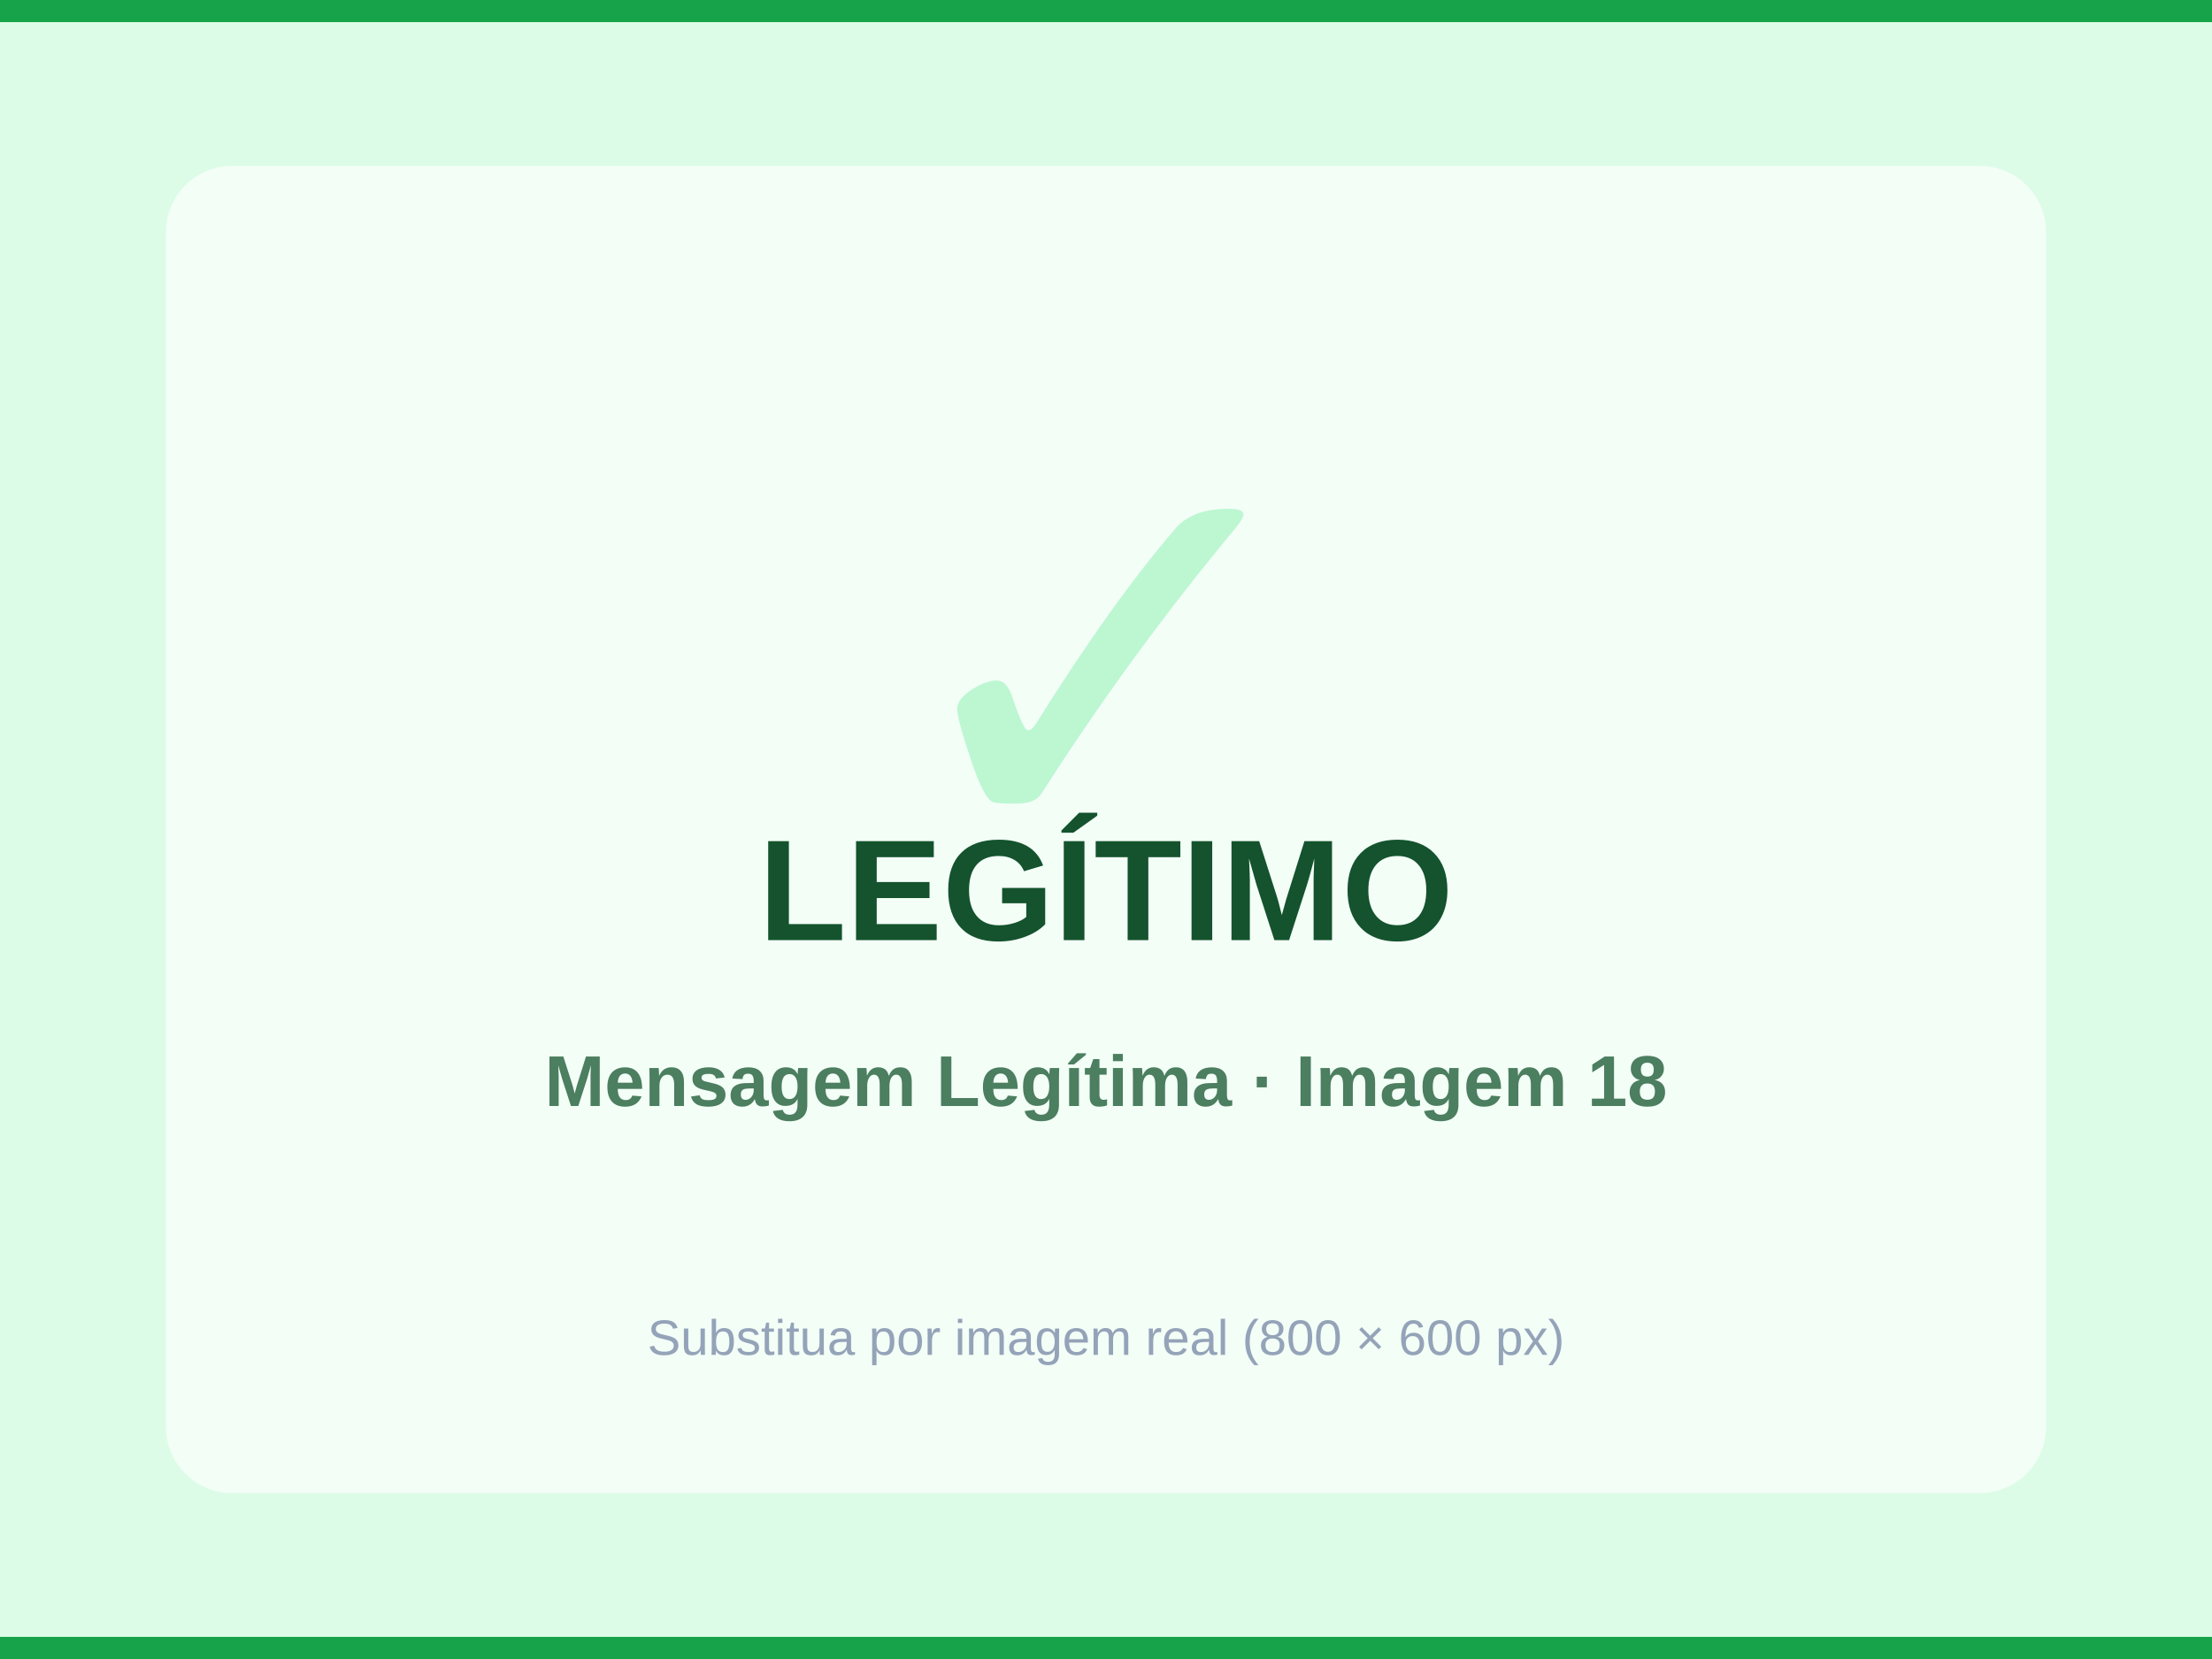
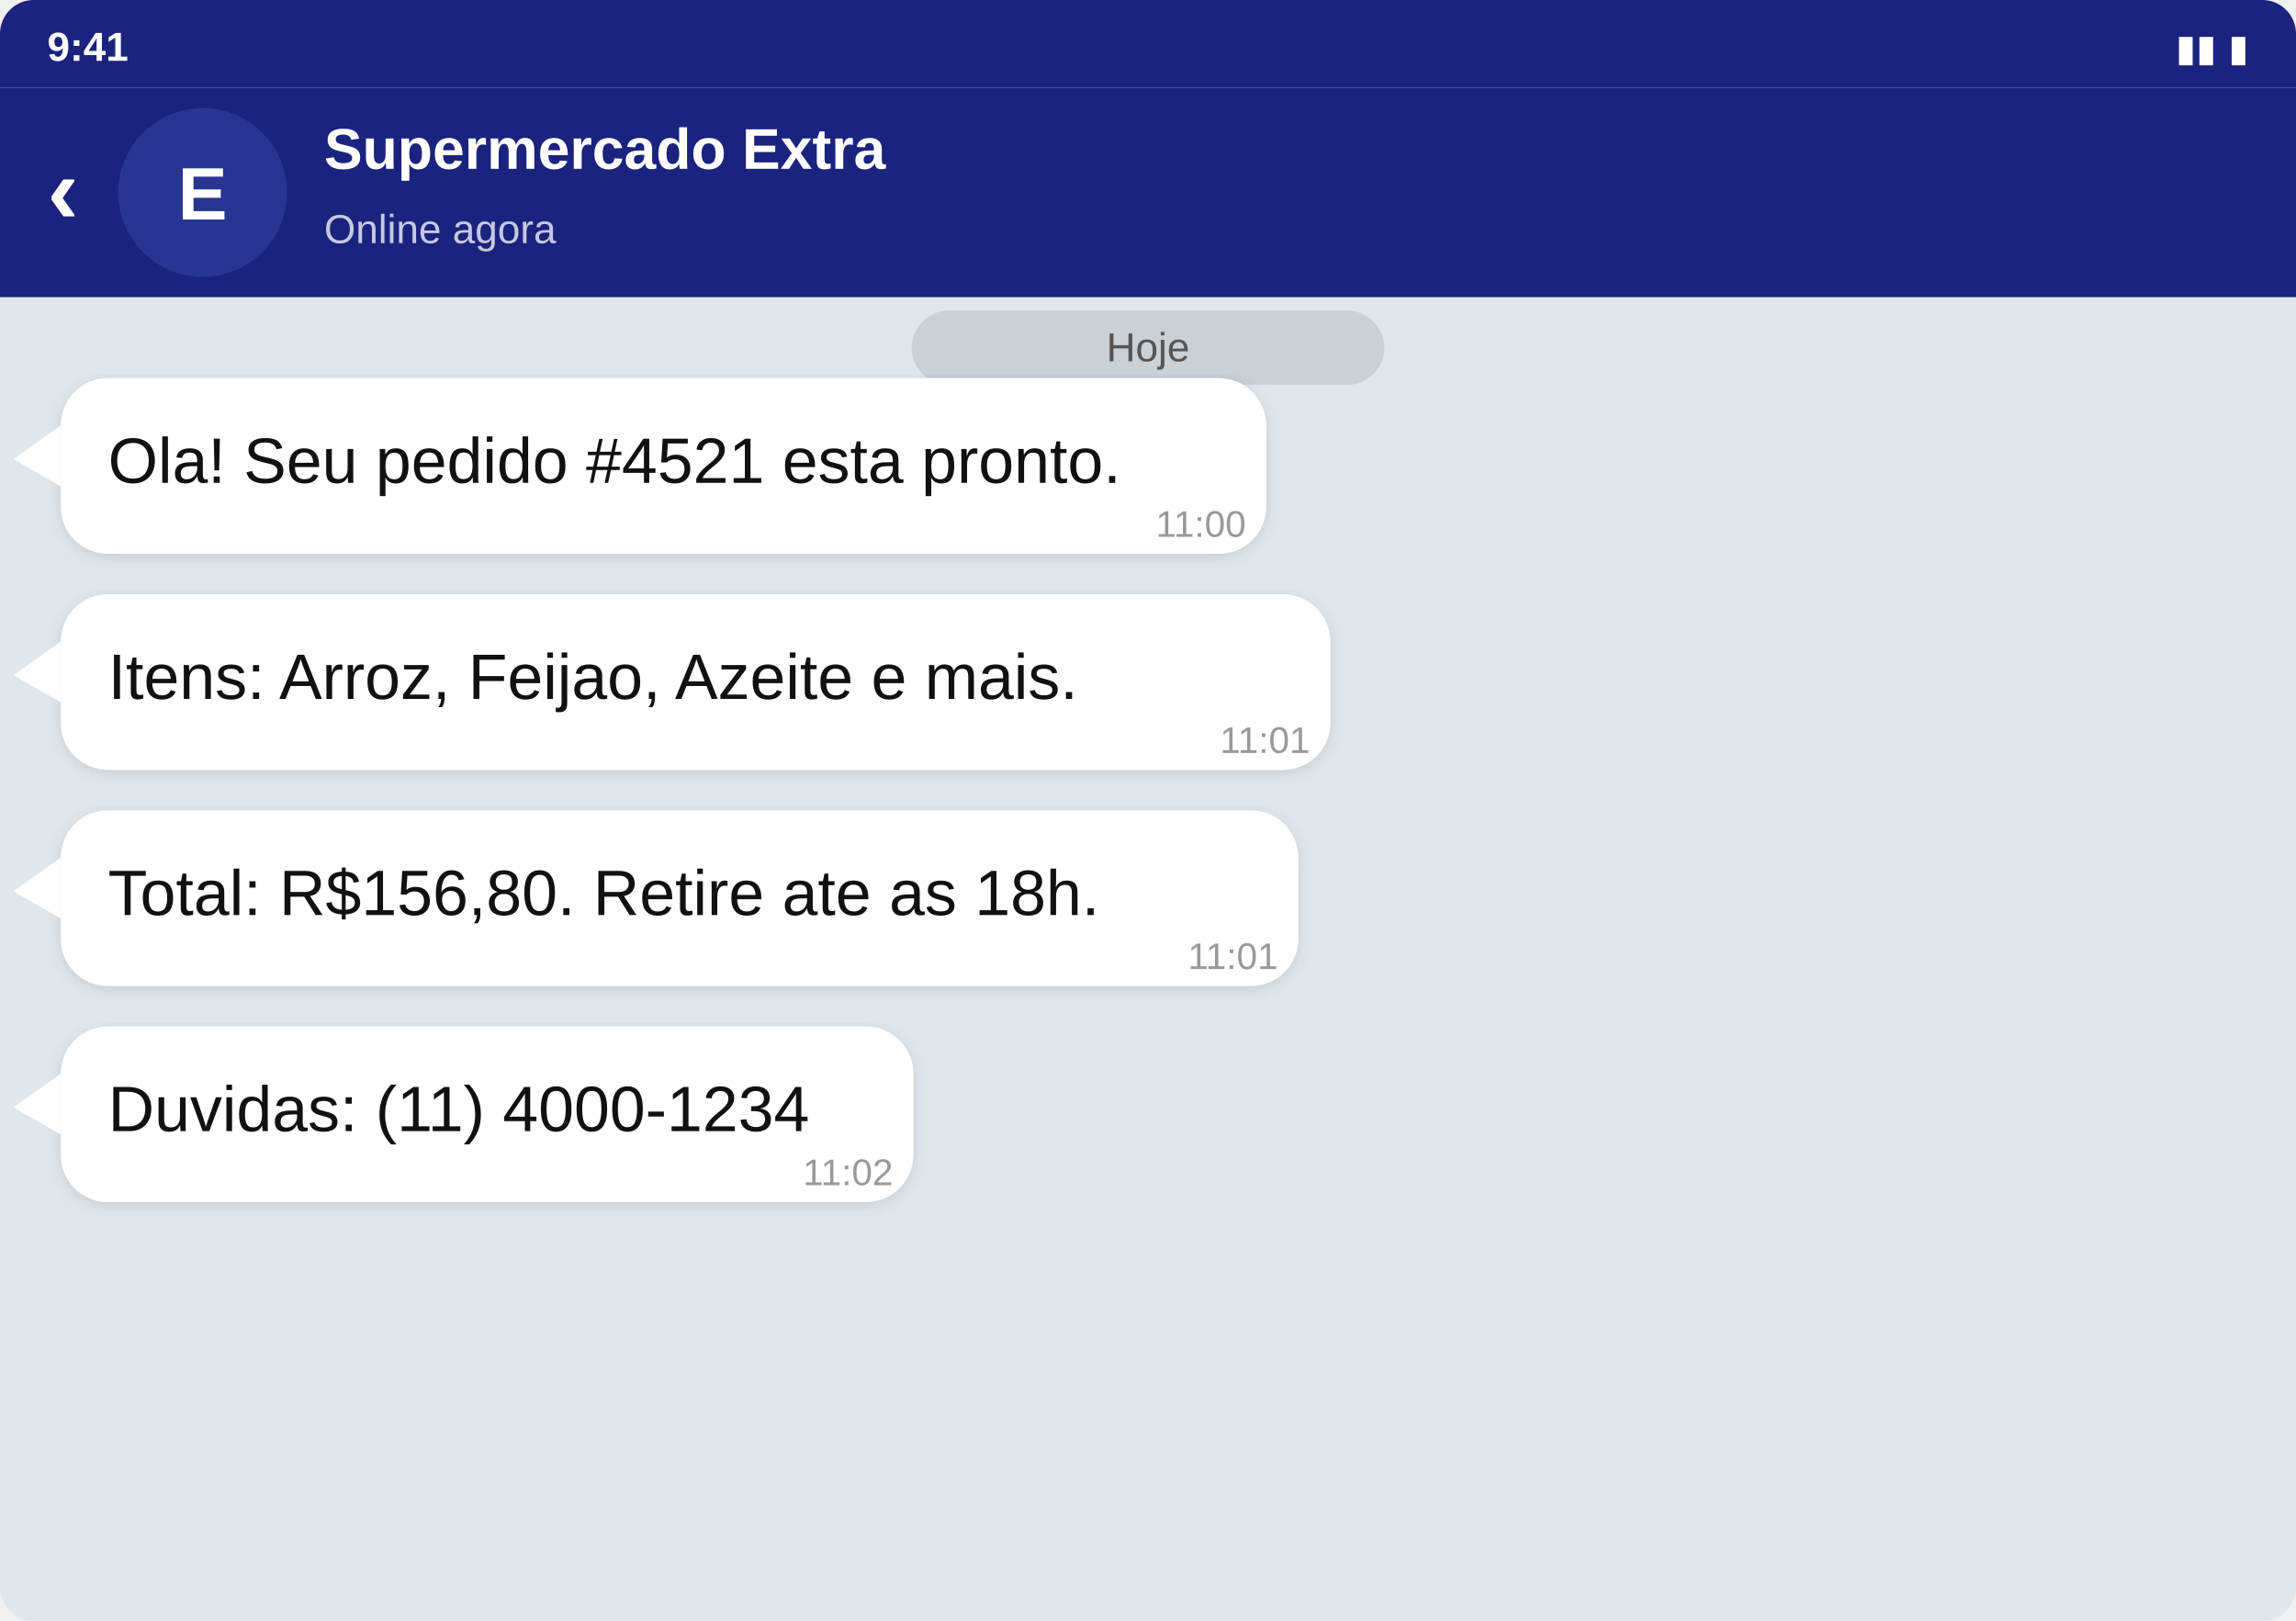
- <svg xmlns="http://www.w3.org/2000/svg" width="800" height="600" viewBox="0 0 800 600">
-   <rect width="800" height="600" fill="#DCFCE7" />
-   <rect width="800" height="8" fill="#16A34A" />
-   <rect x="60" y="60" width="680" height="480" rx="24" fill="white" fill-opacity="0.65" />
-   <text x="400" y="310" text-anchor="middle" font-family="Arial, Helvetica, sans-serif" font-size="200" font-weight="bold" fill="#86EFAC" opacity="0.5">✓</text>
-   <text x="400" y="340" text-anchor="middle" font-family="Arial, Helvetica, sans-serif" font-size="52" font-weight="900" fill="#14532D">LEGÍTIMO</text>
-   <text x="400" y="400" text-anchor="middle" font-family="Arial, Helvetica, sans-serif" font-size="26" font-weight="600" fill="#14532D" opacity="0.75">Mensagem Legítima · Imagem 18</text>
-   <text x="400" y="490" text-anchor="middle" font-family="Arial, Helvetica, sans-serif" font-size="18" fill="#94A3B8">
-     Substitua por imagem real (800 × 600 px)
-   </text>
-   <rect y="592" width="800" height="8" fill="#16A34A" />
+ <svg xmlns="http://www.w3.org/2000/svg" width="680" height="480" viewBox="0 0 680 480">
+   <defs>
+     <filter id="bs" x="-4%" y="-4%" width="110%" height="115%">
+       <feDropShadow dx="0" dy="1" stdDeviation="2" flood-color="rgba(0,0,0,0.12)" />
+     </filter>
+     <clipPath id="fr">
+       <rect width="680" height="480" rx="10" />
+     </clipPath>
+   </defs>
+   <g clip-path="url(#fr)">
+     <rect width="680" height="480" fill="#dfe7ed" />
+     <rect width="680" height="26" fill="#1A237E" />
+     <text x="14" y="18" font-family="Arial,sans-serif" font-size="12" fill="white" font-weight="bold">9:41</text>
+     <text x="666" y="18" font-family="Arial,sans-serif" font-size="11" fill="white" text-anchor="end">▮▮ ▮</text>
+     <rect y="26" width="680" height="62" fill="#1A237E" />
+     <text x="14" y="66" font-family="Arial,sans-serif" font-size="28" fill="white" font-weight="bold">‹</text>
+     <circle cx="60" cy="57" r="25" fill="#283593" />
+     <text x="60" y="65" text-anchor="middle" font-family="Arial,sans-serif" font-size="22" fill="white" font-weight="bold">E</text>
+     <text x="96" y="50" font-family="Arial,sans-serif" font-size="17" fill="white" font-weight="bold">Supermercado Extra</text>
+     <text x="96" y="72" font-family="Arial,sans-serif" font-size="12" fill="rgba(255,255,255,0.75)">Online agora</text>
+     <rect x="270" y="92" width="140" height="22" rx="11" fill="rgba(0,0,0,0.1)" />
+     <text x="340" y="107" text-anchor="middle" font-family="Arial,sans-serif" font-size="12" fill="#555">Hoje</text>
+     <rect x="18" y="112" width="357" height="52" rx="14" fill="white" filter="url(#bs)" />
+     <polygon points="18,126 4,136 18,144" fill="white" />
+     <text x="32" y="143" font-family="Arial,sans-serif" font-size="19" fill="#111">Ola! Seu pedido #4521 esta pronto.</text>
+     <text x="369" y="159" text-anchor="end" font-family="Arial,sans-serif" font-size="11" fill="#999">11:00</text>
+     <rect x="18" y="176" width="376" height="52" rx="14" fill="white" filter="url(#bs)" />
+     <polygon points="18,190 4,200 18,208" fill="white" />
+     <text x="32" y="207" font-family="Arial,sans-serif" font-size="19" fill="#111">Itens: Arroz, Feijao, Azeite e mais.</text>
+     <text x="388" y="223" text-anchor="end" font-family="Arial,sans-serif" font-size="11" fill="#999">11:01</text>
+     <rect x="18" y="240" width="366.5" height="52" rx="14" fill="white" filter="url(#bs)" />
+     <polygon points="18,254 4,264 18,272" fill="white" />
+     <text x="32" y="271" font-family="Arial,sans-serif" font-size="19" fill="#111">Total: R$156,80. Retire ate as 18h.</text>
+     <text x="378.5" y="287" text-anchor="end" font-family="Arial,sans-serif" font-size="11" fill="#999">11:01</text>
+     <rect x="18" y="304" width="252.5" height="52" rx="14" fill="white" filter="url(#bs)" />
+     <polygon points="18,318 4,328 18,336" fill="white" />
+     <text x="32" y="335" font-family="Arial,sans-serif" font-size="19" fill="#111">Duvidas: (11) 4000-1234</text>
+     <text x="264.5" y="351" text-anchor="end" font-family="Arial,sans-serif" font-size="11" fill="#999">11:02</text>
+   </g>
</svg>
